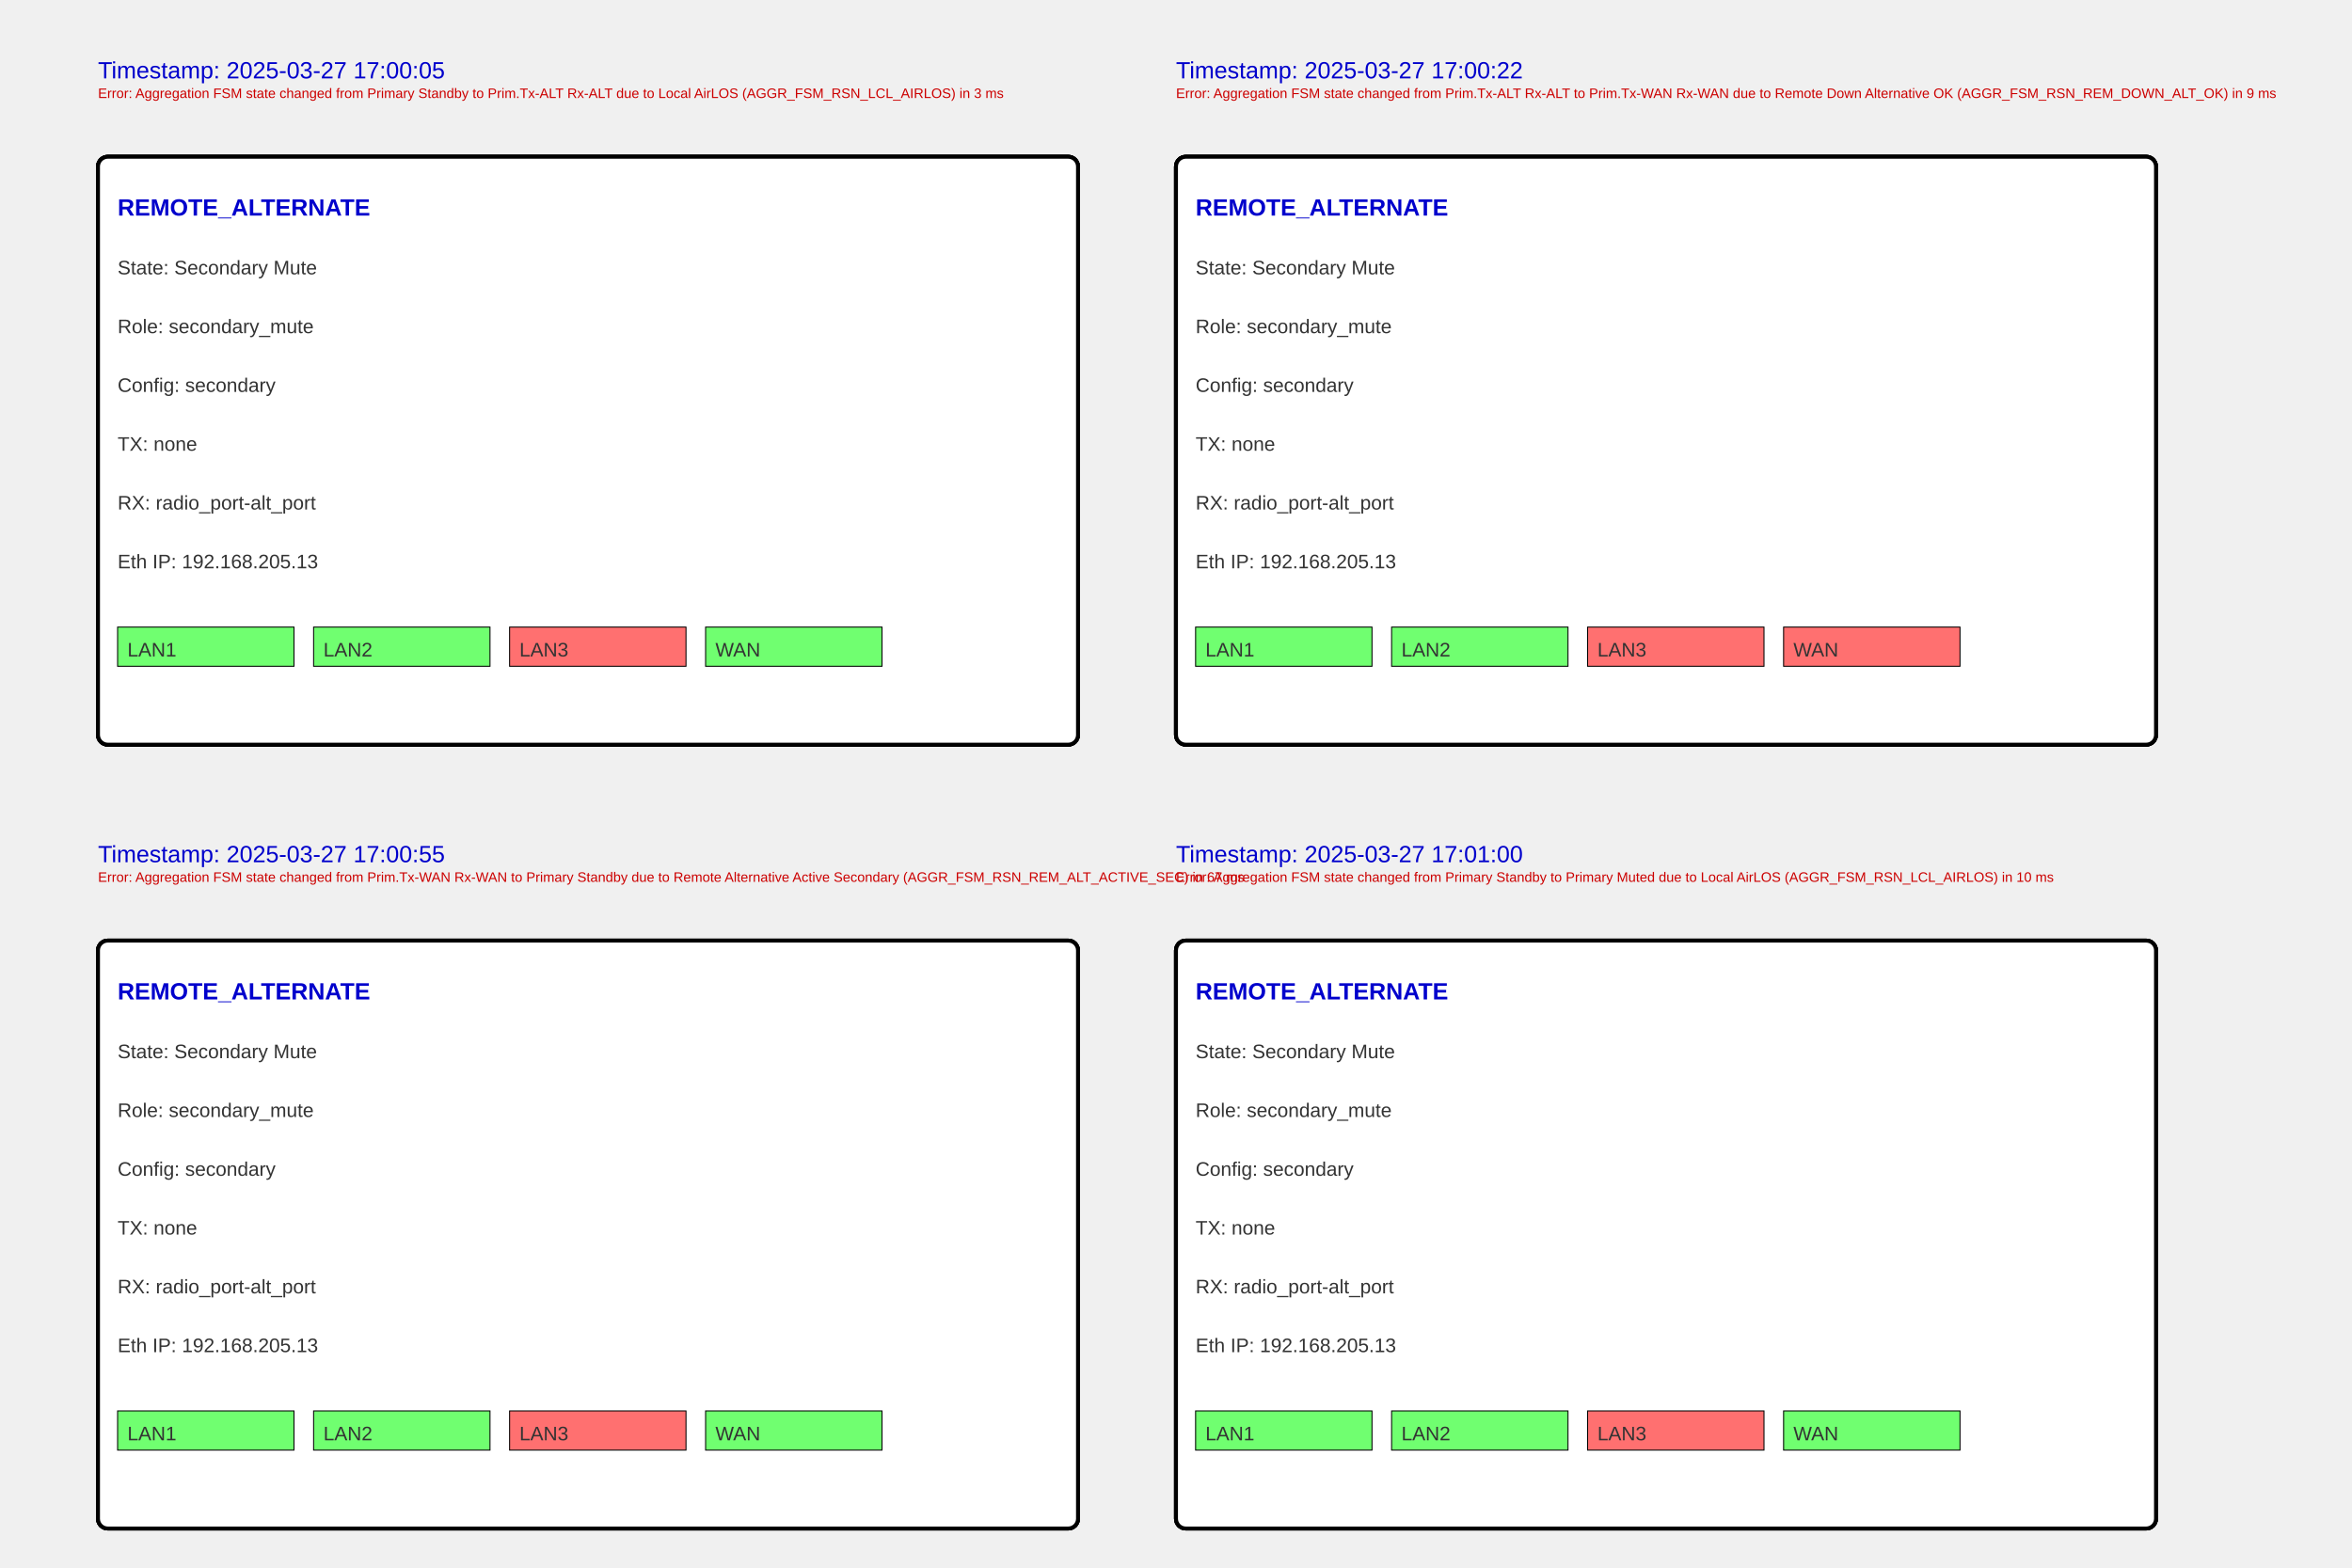
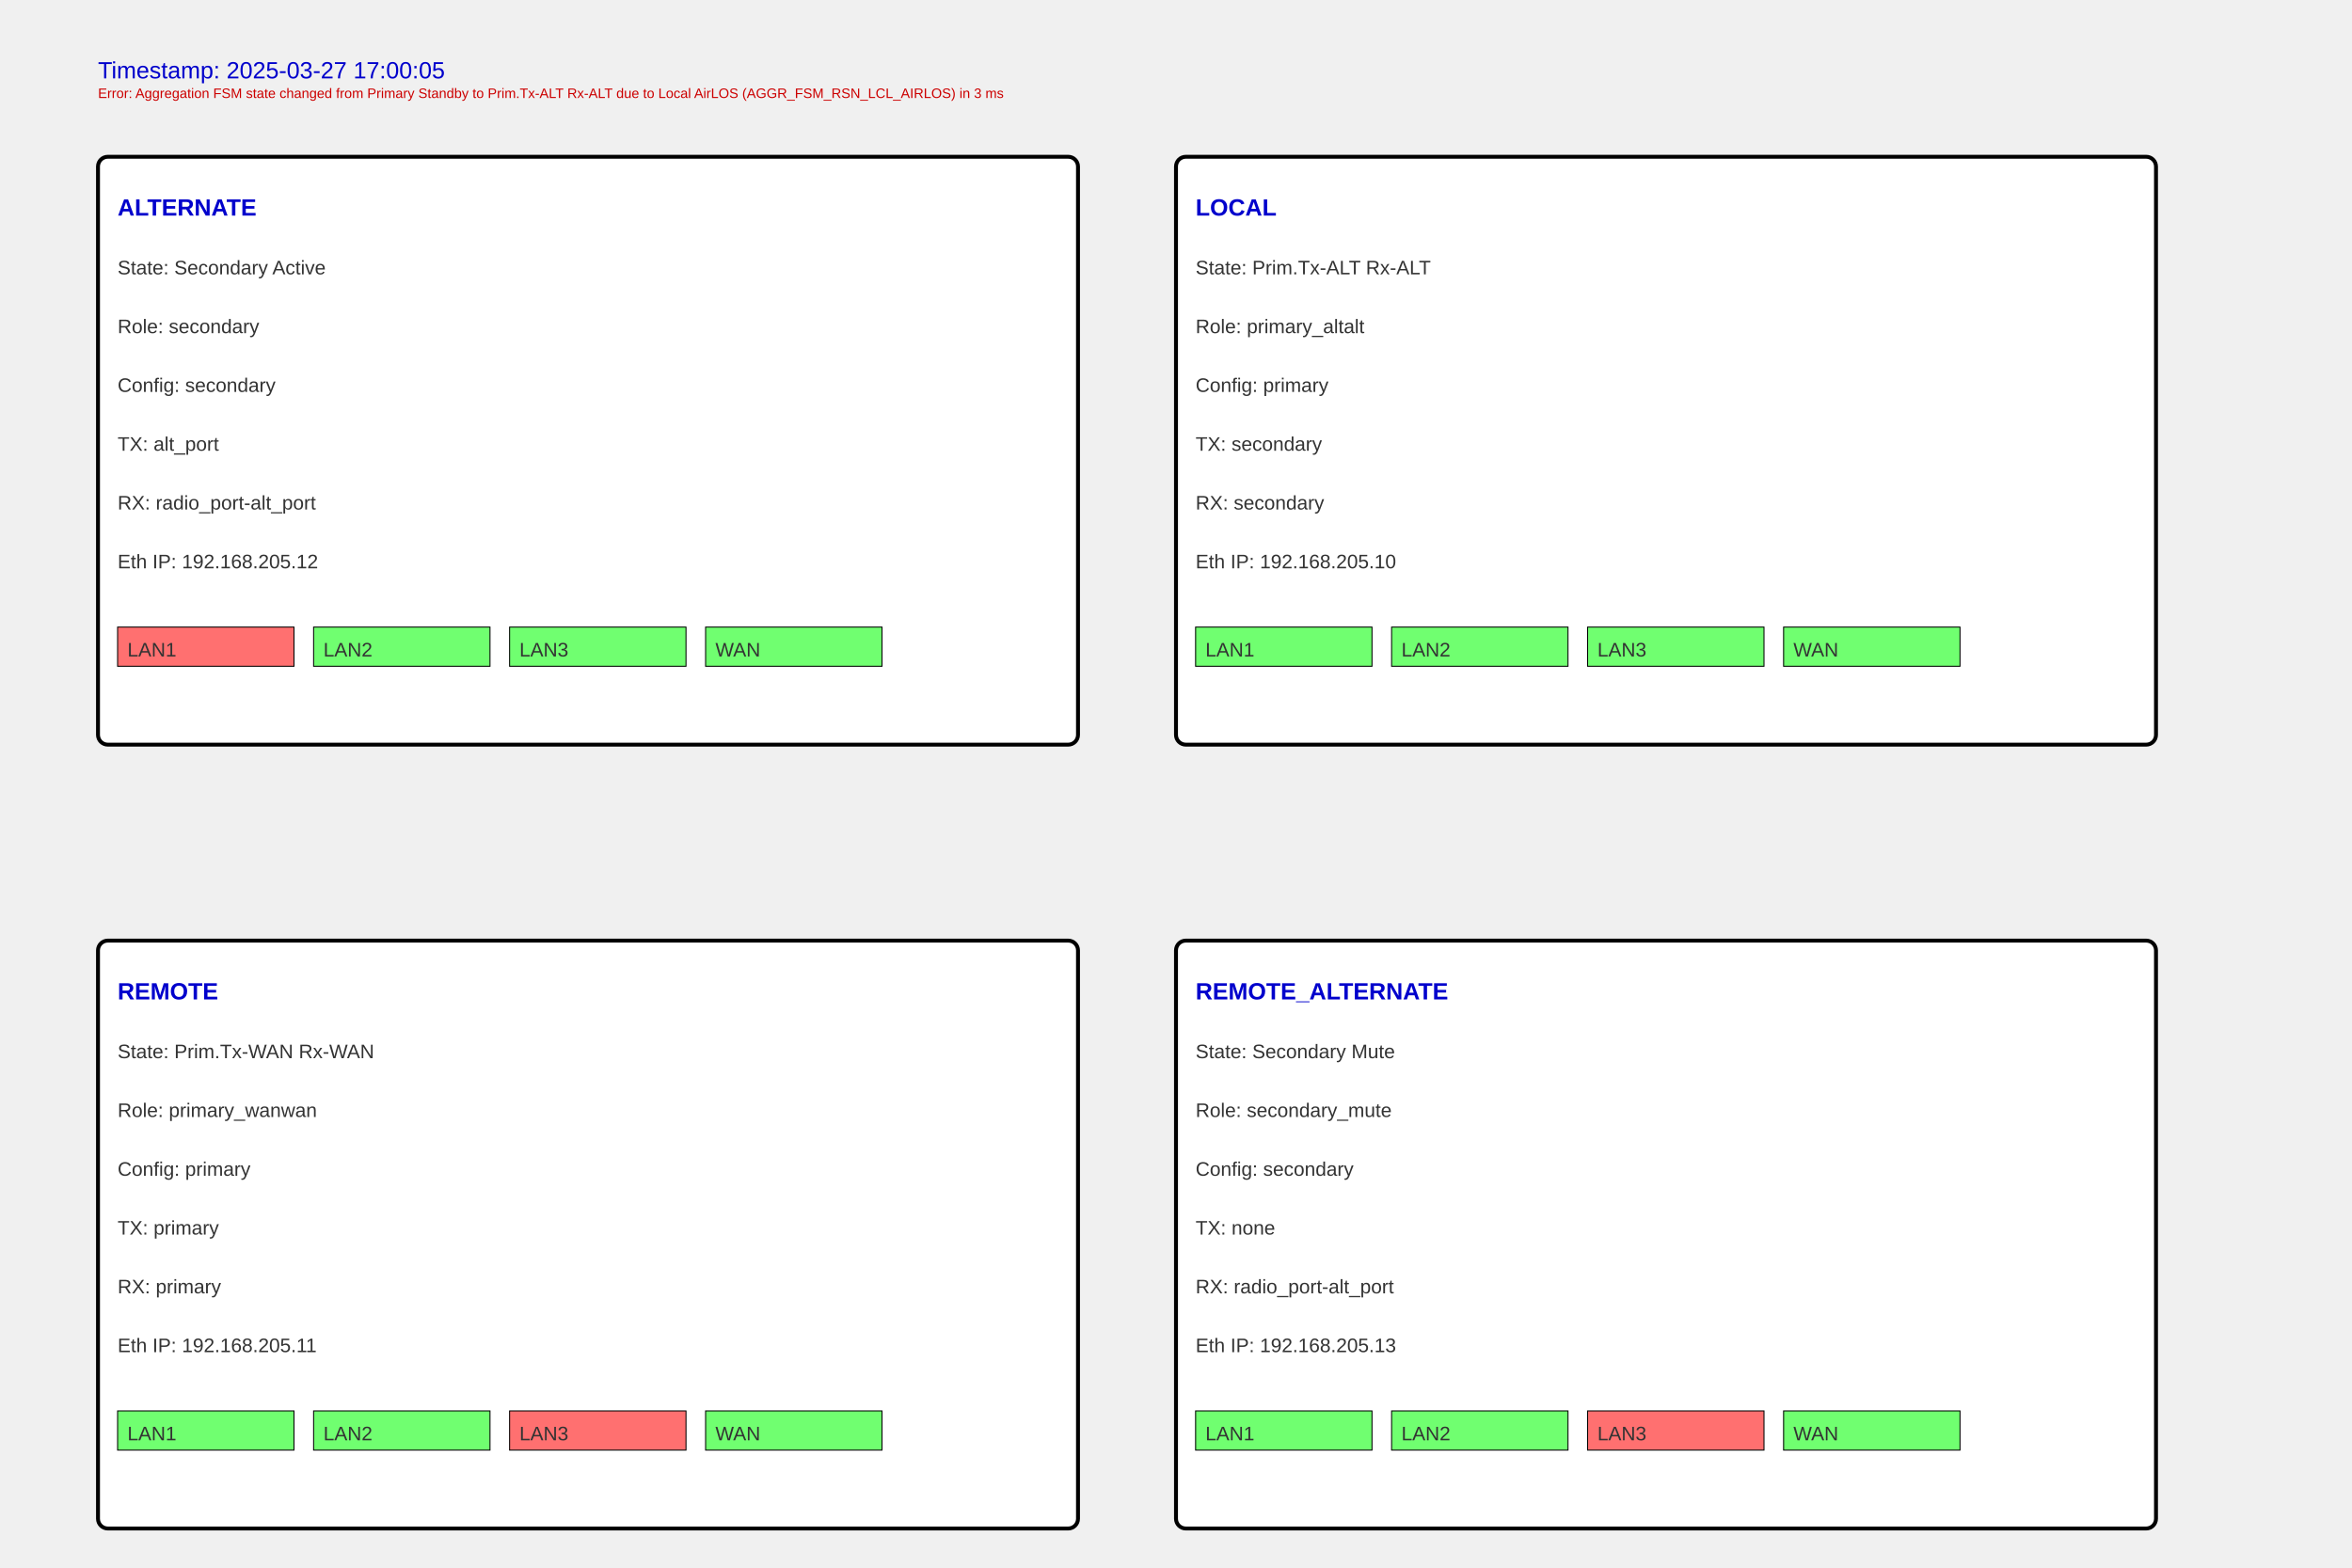
<svg xmlns="http://www.w3.org/2000/svg" width="1200" height="800">
  <style>
  .node { fill: #ffffff; stroke: #000000; stroke-width: 2; }
  .label { font: 10px Arial; fill: #333333; }
  .error { font: 7px Arial; fill: #cc0000; }
  .timestamp { font: 12px Arial; fill: #0000cc; }
  .section-label { font: 12px Arial; font-weight: bold; fill: #0000cc; }
</style>
  <text class="timestamp" x="50" y="40">Timestamp: 2025-03-27 17:00:05</text>
  <text class="error" x="50" y="50">Error: Aggregation FSM state changed from Primary Standby to Prim.Tx-ALT Rx-ALT due to Local AirLOS (AGGR_FSM_RSN_LCL_AIRLOS) in 3 ms</text>
-   <rect class="node" x="50" y="80" width="500" height="300" rx="5" ry="5" />
-   <text class="section-label" x="60" y="110">LOCAL</text>
-   <text class="label" x="60" y="140">State: Prim.Tx-ALT Rx-ALT</text>
-   <text class="label" x="60" y="170">Role: primary_altalt</text>
-   <text class="label" x="60" y="200">Config: primary</text>
-   <text class="label" x="60" y="230">TX: secondary</text>
-   <text class="label" x="60" y="260">RX: secondary</text>
-   <text class="label" x="60" y="290">Eth IP: 192.168.205.10</text>
-   <rect x="60" y="320" width="90" height="20" fill="#70ff70" stroke="black" stroke-width="0.5" />
-   <text class="label" x="65" y="335">LAN1</text>
-   <rect x="160" y="320" width="90" height="20" fill="#70ff70" stroke="black" stroke-width="0.5" />
-   <text class="label" x="165" y="335">LAN2</text>
-   <rect x="260" y="320" width="90" height="20" fill="#70ff70" stroke="black" stroke-width="0.5" />
-   <text class="label" x="265" y="335">LAN3</text>
-   <rect x="360" y="320" width="90" height="20" fill="#70ff70" stroke="black" stroke-width="0.5" />
-   <text class="label" x="365" y="335">WAN</text>
  <rect class="node" x="50" y="80" width="500" height="300" rx="5" ry="5" />
  <text class="section-label" x="60" y="110">ALTERNATE</text>
  <text class="label" x="60" y="140">State: Secondary Active</text>
  <text class="label" x="60" y="170">Role: secondary</text>
  <text class="label" x="60" y="200">Config: secondary</text>
  <text class="label" x="60" y="230">TX: alt_port</text>
  <text class="label" x="60" y="260">RX: radio_port-alt_port</text>
  <text class="label" x="60" y="290">Eth IP: 192.168.205.12</text>
  <rect x="60" y="320" width="90" height="20" fill="#ff7070" stroke="black" stroke-width="0.5" />
  <text class="label" x="65" y="335">LAN1</text>
  <rect x="160" y="320" width="90" height="20" fill="#70ff70" stroke="black" stroke-width="0.5" />
  <text class="label" x="165" y="335">LAN2</text>
  <rect x="260" y="320" width="90" height="20" fill="#70ff70" stroke="black" stroke-width="0.5" />
  <text class="label" x="265" y="335">LAN3</text>
  <rect x="360" y="320" width="90" height="20" fill="#70ff70" stroke="black" stroke-width="0.5" />
  <text class="label" x="365" y="335">WAN</text>
-   <rect class="node" x="50" y="80" width="500" height="300" rx="5" ry="5" />
-   <text class="section-label" x="60" y="110">REMOTE</text>
-   <text class="label" x="60" y="140">State: Prim.Tx-WAN Rx-WAN</text>
-   <text class="label" x="60" y="170">Role: primary_wanwan</text>
-   <text class="label" x="60" y="200">Config: primary</text>
-   <text class="label" x="60" y="230">TX: primary</text>
-   <text class="label" x="60" y="260">RX: primary</text>
-   <text class="label" x="60" y="290">Eth IP: 192.168.205.11</text>
-   <rect x="60" y="320" width="90" height="20" fill="#70ff70" stroke="black" stroke-width="0.5" />
-   <text class="label" x="65" y="335">LAN1</text>
-   <rect x="160" y="320" width="90" height="20" fill="#70ff70" stroke="black" stroke-width="0.5" />
-   <text class="label" x="165" y="335">LAN2</text>
-   <rect x="260" y="320" width="90" height="20" fill="#ff7070" stroke="black" stroke-width="0.5" />
-   <text class="label" x="265" y="335">LAN3</text>
-   <rect x="360" y="320" width="90" height="20" fill="#70ff70" stroke="black" stroke-width="0.5" />
-   <text class="label" x="365" y="335">WAN</text>
-   <rect class="node" x="50" y="80" width="500" height="300" rx="5" ry="5" />
-   <text class="section-label" x="60" y="110">REMOTE_ALTERNATE</text>
-   <text class="label" x="60" y="140">State: Secondary Mute</text>
-   <text class="label" x="60" y="170">Role: secondary_mute</text>
-   <text class="label" x="60" y="200">Config: secondary</text>
-   <text class="label" x="60" y="230">TX: none</text>
-   <text class="label" x="60" y="260">RX: radio_port-alt_port</text>
-   <text class="label" x="60" y="290">Eth IP: 192.168.205.13</text>
-   <rect x="60" y="320" width="90" height="20" fill="#70ff70" stroke="black" stroke-width="0.5" />
-   <text class="label" x="65" y="335">LAN1</text>
-   <rect x="160" y="320" width="90" height="20" fill="#70ff70" stroke="black" stroke-width="0.5" />
-   <text class="label" x="165" y="335">LAN2</text>
-   <rect x="260" y="320" width="90" height="20" fill="#ff7070" stroke="black" stroke-width="0.5" />
-   <text class="label" x="265" y="335">LAN3</text>
-   <rect x="360" y="320" width="90" height="20" fill="#70ff70" stroke="black" stroke-width="0.5" />
-   <text class="label" x="365" y="335">WAN</text>
-   <text class="timestamp" x="600" y="40">Timestamp: 2025-03-27 17:00:22</text>
-   <text class="error" x="600" y="50">Error: Aggregation FSM state changed from Prim.Tx-ALT Rx-ALT to Prim.Tx-WAN Rx-WAN due to Remote Down Alternative OK (AGGR_FSM_RSN_REM_DOWN_ALT_OK) in 9 ms</text>
  <rect class="node" x="600" y="80" width="500" height="300" rx="5" ry="5" />
  <text class="section-label" x="610" y="110">LOCAL</text>
-   <text class="label" x="610" y="140">State: Prim.Tx-WAN Rx-WAN</text>
-   <text class="label" x="610" y="170">Role: primary_wanwan</text>
+   <text class="label" x="610" y="140">State: Prim.Tx-ALT Rx-ALT</text>
+   <text class="label" x="610" y="170">Role: primary_altalt</text>
  <text class="label" x="610" y="200">Config: primary</text>
-   <text class="label" x="610" y="230">TX: primary</text>
-   <text class="label" x="610" y="260">RX: primary</text>
+   <text class="label" x="610" y="230">TX: secondary</text>
+   <text class="label" x="610" y="260">RX: secondary</text>
  <text class="label" x="610" y="290">Eth IP: 192.168.205.10</text>
  <rect x="610" y="320" width="90" height="20" fill="#70ff70" stroke="black" stroke-width="0.5" />
  <text class="label" x="615" y="335">LAN1</text>
  <rect x="710" y="320" width="90" height="20" fill="#70ff70" stroke="black" stroke-width="0.5" />
  <text class="label" x="715" y="335">LAN2</text>
  <rect x="810" y="320" width="90" height="20" fill="#70ff70" stroke="black" stroke-width="0.5" />
  <text class="label" x="815" y="335">LAN3</text>
  <rect x="910" y="320" width="90" height="20" fill="#70ff70" stroke="black" stroke-width="0.5" />
  <text class="label" x="915" y="335">WAN</text>
-   <rect class="node" x="600" y="80" width="500" height="300" rx="5" ry="5" />
-   <text class="section-label" x="610" y="110">ALTERNATE</text>
-   <text class="label" x="610" y="140">State: Secondary Standby</text>
-   <text class="label" x="610" y="170">Role: secondary_mute</text>
-   <text class="label" x="610" y="200">Config: secondary</text>
-   <text class="label" x="610" y="230">TX: none</text>
-   <text class="label" x="610" y="260">RX: radio_port-alt_port</text>
-   <text class="label" x="610" y="290">Eth IP: 192.168.205.12</text>
-   <rect x="610" y="320" width="90" height="20" fill="#ff7070" stroke="black" stroke-width="0.5" />
-   <text class="label" x="615" y="335">LAN1</text>
-   <rect x="710" y="320" width="90" height="20" fill="#70ff70" stroke="black" stroke-width="0.5" />
-   <text class="label" x="715" y="335">LAN2</text>
-   <rect x="810" y="320" width="90" height="20" fill="#70ff70" stroke="black" stroke-width="0.5" />
-   <text class="label" x="815" y="335">LAN3</text>
-   <rect x="910" y="320" width="90" height="20" fill="#70ff70" stroke="black" stroke-width="0.5" />
-   <text class="label" x="915" y="335">WAN</text>
-   <rect class="node" x="600" y="80" width="500" height="300" rx="5" ry="5" />
-   <text class="section-label" x="610" y="110">REMOTE</text>
-   <text class="label" x="610" y="140">State: Prim.Tx-WAN Rx-ALT</text>
-   <text class="label" x="610" y="170">Role: primary_wanalt</text>
-   <text class="label" x="610" y="200">Config: primary</text>
-   <text class="label" x="610" y="230">TX: primary</text>
-   <text class="label" x="610" y="260">RX: secondary</text>
-   <text class="label" x="610" y="290">Eth IP: 192.168.205.11</text>
-   <rect x="610" y="320" width="90" height="20" fill="#70ff70" stroke="black" stroke-width="0.5" />
-   <text class="label" x="615" y="335">LAN1</text>
-   <rect x="710" y="320" width="90" height="20" fill="#70ff70" stroke="black" stroke-width="0.5" />
-   <text class="label" x="715" y="335">LAN2</text>
-   <rect x="810" y="320" width="90" height="20" fill="#ff7070" stroke="black" stroke-width="0.5" />
-   <text class="label" x="815" y="335">LAN3</text>
-   <rect x="910" y="320" width="90" height="20" fill="#ff7070" stroke="black" stroke-width="0.5" />
-   <text class="label" x="915" y="335">WAN</text>
-   <rect class="node" x="600" y="80" width="500" height="300" rx="5" ry="5" />
-   <text class="section-label" x="610" y="110">REMOTE_ALTERNATE</text>
-   <text class="label" x="610" y="140">State: Secondary Mute</text>
-   <text class="label" x="610" y="170">Role: secondary_mute</text>
-   <text class="label" x="610" y="200">Config: secondary</text>
-   <text class="label" x="610" y="230">TX: none</text>
-   <text class="label" x="610" y="260">RX: radio_port-alt_port</text>
-   <text class="label" x="610" y="290">Eth IP: 192.168.205.13</text>
-   <rect x="610" y="320" width="90" height="20" fill="#70ff70" stroke="black" stroke-width="0.5" />
-   <text class="label" x="615" y="335">LAN1</text>
-   <rect x="710" y="320" width="90" height="20" fill="#70ff70" stroke="black" stroke-width="0.5" />
-   <text class="label" x="715" y="335">LAN2</text>
-   <rect x="810" y="320" width="90" height="20" fill="#ff7070" stroke="black" stroke-width="0.5" />
-   <text class="label" x="815" y="335">LAN3</text>
-   <rect x="910" y="320" width="90" height="20" fill="#ff7070" stroke="black" stroke-width="0.5" />
-   <text class="label" x="915" y="335">WAN</text>
-   <text class="timestamp" x="50" y="440">Timestamp: 2025-03-27 17:00:55</text>
-   <text class="error" x="50" y="450">Error: Aggregation FSM state changed from Prim.Tx-WAN Rx-WAN to Primary Standby due to Remote Alternative Active Secondary (AGGR_FSM_RSN_REM_ALT_ACTIVE_SEC) in 67 ms</text>
-   <rect class="node" x="50" y="480" width="500" height="300" rx="5" ry="5" />
-   <text class="section-label" x="60" y="510">LOCAL</text>
-   <text class="label" x="60" y="540">State: Primary Standby</text>
-   <text class="label" x="60" y="570">Role: primary_altalt</text>
-   <text class="label" x="60" y="600">Config: primary</text>
-   <text class="label" x="60" y="630">TX: secondary</text>
-   <text class="label" x="60" y="660">RX: secondary</text>
-   <text class="label" x="60" y="690">Eth IP: 192.168.205.10</text>
-   <rect x="60" y="720" width="90" height="20" fill="#70ff70" stroke="black" stroke-width="0.5" />
-   <text class="label" x="65" y="735">LAN1</text>
-   <rect x="160" y="720" width="90" height="20" fill="#70ff70" stroke="black" stroke-width="0.5" />
-   <text class="label" x="165" y="735">LAN2</text>
-   <rect x="260" y="720" width="90" height="20" fill="#ff7070" stroke="black" stroke-width="0.5" />
-   <text class="label" x="265" y="735">LAN3</text>
-   <rect x="360" y="720" width="90" height="20" fill="#70ff70" stroke="black" stroke-width="0.5" />
-   <text class="label" x="365" y="735">WAN</text>
-   <rect class="node" x="50" y="480" width="500" height="300" rx="5" ry="5" />
-   <text class="section-label" x="60" y="510">ALTERNATE</text>
-   <text class="label" x="60" y="540">State: Secondary Mute</text>
-   <text class="label" x="60" y="570">Role: secondary_mute</text>
-   <text class="label" x="60" y="600">Config: secondary</text>
-   <text class="label" x="60" y="630">TX: none</text>
-   <text class="label" x="60" y="660">RX: radio_port-alt_port</text>
-   <text class="label" x="60" y="690">Eth IP: 192.168.205.12</text>
-   <rect x="60" y="720" width="90" height="20" fill="#ff7070" stroke="black" stroke-width="0.5" />
-   <text class="label" x="65" y="735">LAN1</text>
-   <rect x="160" y="720" width="90" height="20" fill="#70ff70" stroke="black" stroke-width="0.5" />
-   <text class="label" x="165" y="735">LAN2</text>
-   <rect x="260" y="720" width="90" height="20" fill="#70ff70" stroke="black" stroke-width="0.5" />
-   <text class="label" x="265" y="735">LAN3</text>
-   <rect x="360" y="720" width="90" height="20" fill="#70ff70" stroke="black" stroke-width="0.5" />
-   <text class="label" x="365" y="735">WAN</text>
  <rect class="node" x="50" y="480" width="500" height="300" rx="5" ry="5" />
  <text class="section-label" x="60" y="510">REMOTE</text>
-   <text class="label" x="60" y="540">State: Prim.Tx-WAN Rx-ALT</text>
-   <text class="label" x="60" y="570">Role: primary_wanalt</text>
+   <text class="label" x="60" y="540">State: Prim.Tx-WAN Rx-WAN</text>
+   <text class="label" x="60" y="570">Role: primary_wanwan</text>
  <text class="label" x="60" y="600">Config: primary</text>
  <text class="label" x="60" y="630">TX: primary</text>
-   <text class="label" x="60" y="660">RX: secondary</text>
+   <text class="label" x="60" y="660">RX: primary</text>
  <text class="label" x="60" y="690">Eth IP: 192.168.205.11</text>
  <rect x="60" y="720" width="90" height="20" fill="#70ff70" stroke="black" stroke-width="0.5" />
  <text class="label" x="65" y="735">LAN1</text>
  <rect x="160" y="720" width="90" height="20" fill="#70ff70" stroke="black" stroke-width="0.5" />
  <text class="label" x="165" y="735">LAN2</text>
  <rect x="260" y="720" width="90" height="20" fill="#ff7070" stroke="black" stroke-width="0.5" />
  <text class="label" x="265" y="735">LAN3</text>
  <rect x="360" y="720" width="90" height="20" fill="#70ff70" stroke="black" stroke-width="0.5" />
  <text class="label" x="365" y="735">WAN</text>
-   <rect class="node" x="50" y="480" width="500" height="300" rx="5" ry="5" />
-   <text class="section-label" x="60" y="510">REMOTE_ALTERNATE</text>
-   <text class="label" x="60" y="540">State: Secondary Mute</text>
-   <text class="label" x="60" y="570">Role: secondary_mute</text>
-   <text class="label" x="60" y="600">Config: secondary</text>
-   <text class="label" x="60" y="630">TX: none</text>
-   <text class="label" x="60" y="660">RX: radio_port-alt_port</text>
-   <text class="label" x="60" y="690">Eth IP: 192.168.205.13</text>
-   <rect x="60" y="720" width="90" height="20" fill="#70ff70" stroke="black" stroke-width="0.5" />
-   <text class="label" x="65" y="735">LAN1</text>
-   <rect x="160" y="720" width="90" height="20" fill="#70ff70" stroke="black" stroke-width="0.5" />
-   <text class="label" x="165" y="735">LAN2</text>
-   <rect x="260" y="720" width="90" height="20" fill="#ff7070" stroke="black" stroke-width="0.5" />
-   <text class="label" x="265" y="735">LAN3</text>
-   <rect x="360" y="720" width="90" height="20" fill="#70ff70" stroke="black" stroke-width="0.5" />
-   <text class="label" x="365" y="735">WAN</text>
-   <text class="timestamp" x="600" y="440">Timestamp: 2025-03-27 17:01:00</text>
-   <text class="error" x="600" y="450">Error: Aggregation FSM state changed from Primary Standby to Primary Muted due to Local AirLOS (AGGR_FSM_RSN_LCL_AIRLOS) in 10 ms</text>
-   <rect class="node" x="600" y="480" width="500" height="300" rx="5" ry="5" />
-   <text class="section-label" x="610" y="510">LOCAL</text>
-   <text class="label" x="610" y="540">State: Primary Muted</text>
-   <text class="label" x="610" y="570">Role: primary_mute</text>
-   <text class="label" x="610" y="600">Config: primary</text>
-   <text class="label" x="610" y="630">TX: none</text>
-   <text class="label" x="610" y="660">RX: disable</text>
-   <text class="label" x="610" y="690">Eth IP: 192.168.205.10</text>
-   <rect x="610" y="720" width="90" height="20" fill="#70ff70" stroke="black" stroke-width="0.5" />
-   <text class="label" x="615" y="735">LAN1</text>
-   <rect x="710" y="720" width="90" height="20" fill="#70ff70" stroke="black" stroke-width="0.5" />
-   <text class="label" x="715" y="735">LAN2</text>
-   <rect x="810" y="720" width="90" height="20" fill="#ff7070" stroke="black" stroke-width="0.5" />
-   <text class="label" x="815" y="735">LAN3</text>
-   <rect x="910" y="720" width="90" height="20" fill="#70ff70" stroke="black" stroke-width="0.5" />
-   <text class="label" x="915" y="735">WAN</text>
-   <rect class="node" x="600" y="480" width="500" height="300" rx="5" ry="5" />
-   <text class="section-label" x="610" y="510">ALTERNATE</text>
-   <text class="label" x="610" y="540">State: Secondary Protect</text>
-   <text class="label" x="610" y="570">Role: secondary_protect</text>
-   <text class="label" x="610" y="600">Config: secondary</text>
-   <text class="label" x="610" y="630">TX: traffic_port</text>
-   <text class="label" x="610" y="660">RX: radio_port-traffic_port</text>
-   <text class="label" x="610" y="690">Eth IP: 192.168.205.12</text>
-   <rect x="610" y="720" width="90" height="20" fill="#ff7070" stroke="black" stroke-width="0.5" />
-   <text class="label" x="615" y="735">LAN1</text>
-   <rect x="710" y="720" width="90" height="20" fill="#70ff70" stroke="black" stroke-width="0.5" />
-   <text class="label" x="715" y="735">LAN2</text>
-   <rect x="810" y="720" width="90" height="20" fill="#70ff70" stroke="black" stroke-width="0.5" />
-   <text class="label" x="815" y="735">LAN3</text>
-   <rect x="910" y="720" width="90" height="20" fill="#70ff70" stroke="black" stroke-width="0.5" />
-   <text class="label" x="915" y="735">WAN</text>
-   <rect class="node" x="600" y="480" width="500" height="300" rx="5" ry="5" />
-   <text class="section-label" x="610" y="510">REMOTE</text>
-   <text class="label" x="610" y="540">State: Prim.Tx-WAN Rx-WAN</text>
-   <text class="label" x="610" y="570">Role: primary_wanwan</text>
-   <text class="label" x="610" y="600">Config: primary</text>
-   <text class="label" x="610" y="630">TX: primary</text>
-   <text class="label" x="610" y="660">RX: primary</text>
-   <text class="label" x="610" y="690">Eth IP: 192.168.205.11</text>
-   <rect x="610" y="720" width="90" height="20" fill="#70ff70" stroke="black" stroke-width="0.5" />
-   <text class="label" x="615" y="735">LAN1</text>
-   <rect x="710" y="720" width="90" height="20" fill="#70ff70" stroke="black" stroke-width="0.5" />
-   <text class="label" x="715" y="735">LAN2</text>
-   <rect x="810" y="720" width="90" height="20" fill="#ff7070" stroke="black" stroke-width="0.5" />
-   <text class="label" x="815" y="735">LAN3</text>
-   <rect x="910" y="720" width="90" height="20" fill="#70ff70" stroke="black" stroke-width="0.5" />
-   <text class="label" x="915" y="735">WAN</text>
  <rect class="node" x="600" y="480" width="500" height="300" rx="5" ry="5" />
  <text class="section-label" x="610" y="510">REMOTE_ALTERNATE</text>
  <text class="label" x="610" y="540">State: Secondary Mute</text>
  <text class="label" x="610" y="570">Role: secondary_mute</text>
  <text class="label" x="610" y="600">Config: secondary</text>
  <text class="label" x="610" y="630">TX: none</text>
  <text class="label" x="610" y="660">RX: radio_port-alt_port</text>
  <text class="label" x="610" y="690">Eth IP: 192.168.205.13</text>
  <rect x="610" y="720" width="90" height="20" fill="#70ff70" stroke="black" stroke-width="0.5" />
  <text class="label" x="615" y="735">LAN1</text>
  <rect x="710" y="720" width="90" height="20" fill="#70ff70" stroke="black" stroke-width="0.5" />
  <text class="label" x="715" y="735">LAN2</text>
  <rect x="810" y="720" width="90" height="20" fill="#ff7070" stroke="black" stroke-width="0.5" />
  <text class="label" x="815" y="735">LAN3</text>
  <rect x="910" y="720" width="90" height="20" fill="#70ff70" stroke="black" stroke-width="0.5" />
  <text class="label" x="915" y="735">WAN</text>
+   <text class="timestamp" x="50" y="840">Timestamp: 2025-03-27 17:00:22</text>
+   <text class="error" x="50" y="850">Error: Aggregation FSM state changed from Prim.Tx-ALT Rx-ALT to Prim.Tx-WAN Rx-WAN due to Remote Down Alternative OK (AGGR_FSM_RSN_REM_DOWN_ALT_OK) in 9 ms</text>
+   <rect class="node" x="50" y="880" width="500" height="300" rx="5" ry="5" />
+   <text class="section-label" x="60" y="910">ALTERNATE</text>
+   <text class="label" x="60" y="940">State: Secondary Standby</text>
+   <text class="label" x="60" y="970">Role: secondary_mute</text>
+   <text class="label" x="60" y="1000">Config: secondary</text>
+   <text class="label" x="60" y="1030">TX: none</text>
+   <text class="label" x="60" y="1060">RX: radio_port-alt_port</text>
+   <text class="label" x="60" y="1090">Eth IP: 192.168.205.12</text>
+   <rect x="60" y="1120" width="90" height="20" fill="#ff7070" stroke="black" stroke-width="0.5" />
+   <text class="label" x="65" y="1135">LAN1</text>
+   <rect x="160" y="1120" width="90" height="20" fill="#70ff70" stroke="black" stroke-width="0.5" />
+   <text class="label" x="165" y="1135">LAN2</text>
+   <rect x="260" y="1120" width="90" height="20" fill="#70ff70" stroke="black" stroke-width="0.5" />
+   <text class="label" x="265" y="1135">LAN3</text>
+   <rect x="360" y="1120" width="90" height="20" fill="#70ff70" stroke="black" stroke-width="0.5" />
+   <text class="label" x="365" y="1135">WAN</text>
+   <rect class="node" x="600" y="880" width="500" height="300" rx="5" ry="5" />
+   <text class="section-label" x="610" y="910">LOCAL</text>
+   <text class="label" x="610" y="940">State: Prim.Tx-WAN Rx-WAN</text>
+   <text class="label" x="610" y="970">Role: primary_wanwan</text>
+   <text class="label" x="610" y="1000">Config: primary</text>
+   <text class="label" x="610" y="1030">TX: primary</text>
+   <text class="label" x="610" y="1060">RX: primary</text>
+   <text class="label" x="610" y="1090">Eth IP: 192.168.205.10</text>
+   <rect x="610" y="1120" width="90" height="20" fill="#70ff70" stroke="black" stroke-width="0.5" />
+   <text class="label" x="615" y="1135">LAN1</text>
+   <rect x="710" y="1120" width="90" height="20" fill="#70ff70" stroke="black" stroke-width="0.5" />
+   <text class="label" x="715" y="1135">LAN2</text>
+   <rect x="810" y="1120" width="90" height="20" fill="#70ff70" stroke="black" stroke-width="0.5" />
+   <text class="label" x="815" y="1135">LAN3</text>
+   <rect x="910" y="1120" width="90" height="20" fill="#70ff70" stroke="black" stroke-width="0.5" />
+   <text class="label" x="915" y="1135">WAN</text>
+   <rect class="node" x="50" y="1280" width="500" height="300" rx="5" ry="5" />
+   <text class="section-label" x="60" y="1310">REMOTE</text>
+   <text class="label" x="60" y="1340">State: Prim.Tx-WAN Rx-ALT</text>
+   <text class="label" x="60" y="1370">Role: primary_wanalt</text>
+   <text class="label" x="60" y="1400">Config: primary</text>
+   <text class="label" x="60" y="1430">TX: primary</text>
+   <text class="label" x="60" y="1460">RX: secondary</text>
+   <text class="label" x="60" y="1490">Eth IP: 192.168.205.11</text>
+   <rect x="60" y="1520" width="90" height="20" fill="#70ff70" stroke="black" stroke-width="0.5" />
+   <text class="label" x="65" y="1535">LAN1</text>
+   <rect x="160" y="1520" width="90" height="20" fill="#70ff70" stroke="black" stroke-width="0.5" />
+   <text class="label" x="165" y="1535">LAN2</text>
+   <rect x="260" y="1520" width="90" height="20" fill="#ff7070" stroke="black" stroke-width="0.5" />
+   <text class="label" x="265" y="1535">LAN3</text>
+   <rect x="360" y="1520" width="90" height="20" fill="#ff7070" stroke="black" stroke-width="0.5" />
+   <text class="label" x="365" y="1535">WAN</text>
+   <rect class="node" x="600" y="1280" width="500" height="300" rx="5" ry="5" />
+   <text class="section-label" x="610" y="1310">REMOTE_ALTERNATE</text>
+   <text class="label" x="610" y="1340">State: Secondary Mute</text>
+   <text class="label" x="610" y="1370">Role: secondary_mute</text>
+   <text class="label" x="610" y="1400">Config: secondary</text>
+   <text class="label" x="610" y="1430">TX: none</text>
+   <text class="label" x="610" y="1460">RX: radio_port-alt_port</text>
+   <text class="label" x="610" y="1490">Eth IP: 192.168.205.13</text>
+   <rect x="610" y="1520" width="90" height="20" fill="#70ff70" stroke="black" stroke-width="0.5" />
+   <text class="label" x="615" y="1535">LAN1</text>
+   <rect x="710" y="1520" width="90" height="20" fill="#70ff70" stroke="black" stroke-width="0.5" />
+   <text class="label" x="715" y="1535">LAN2</text>
+   <rect x="810" y="1520" width="90" height="20" fill="#ff7070" stroke="black" stroke-width="0.5" />
+   <text class="label" x="815" y="1535">LAN3</text>
+   <rect x="910" y="1520" width="90" height="20" fill="#ff7070" stroke="black" stroke-width="0.5" />
+   <text class="label" x="915" y="1535">WAN</text>
+   <text class="timestamp" x="50" y="1640">Timestamp: 2025-03-27 17:00:55</text>
+   <text class="error" x="50" y="1650">Error: Aggregation FSM state changed from Prim.Tx-WAN Rx-WAN to Primary Standby due to Remote Alternative Active Secondary (AGGR_FSM_RSN_REM_ALT_ACTIVE_SEC) in 67 ms</text>
+   <rect class="node" x="50" y="1680" width="500" height="300" rx="5" ry="5" />
+   <text class="section-label" x="60" y="1710">ALTERNATE</text>
+   <text class="label" x="60" y="1740">State: Secondary Mute</text>
+   <text class="label" x="60" y="1770">Role: secondary_mute</text>
+   <text class="label" x="60" y="1800">Config: secondary</text>
+   <text class="label" x="60" y="1830">TX: none</text>
+   <text class="label" x="60" y="1860">RX: radio_port-alt_port</text>
+   <text class="label" x="60" y="1890">Eth IP: 192.168.205.12</text>
+   <rect x="60" y="1920" width="90" height="20" fill="#ff7070" stroke="black" stroke-width="0.5" />
+   <text class="label" x="65" y="1935">LAN1</text>
+   <rect x="160" y="1920" width="90" height="20" fill="#70ff70" stroke="black" stroke-width="0.5" />
+   <text class="label" x="165" y="1935">LAN2</text>
+   <rect x="260" y="1920" width="90" height="20" fill="#70ff70" stroke="black" stroke-width="0.5" />
+   <text class="label" x="265" y="1935">LAN3</text>
+   <rect x="360" y="1920" width="90" height="20" fill="#70ff70" stroke="black" stroke-width="0.5" />
+   <text class="label" x="365" y="1935">WAN</text>
+   <rect class="node" x="600" y="1680" width="500" height="300" rx="5" ry="5" />
+   <text class="section-label" x="610" y="1710">LOCAL</text>
+   <text class="label" x="610" y="1740">State: Primary Standby</text>
+   <text class="label" x="610" y="1770">Role: primary_altalt</text>
+   <text class="label" x="610" y="1800">Config: primary</text>
+   <text class="label" x="610" y="1830">TX: secondary</text>
+   <text class="label" x="610" y="1860">RX: secondary</text>
+   <text class="label" x="610" y="1890">Eth IP: 192.168.205.10</text>
+   <rect x="610" y="1920" width="90" height="20" fill="#70ff70" stroke="black" stroke-width="0.5" />
+   <text class="label" x="615" y="1935">LAN1</text>
+   <rect x="710" y="1920" width="90" height="20" fill="#70ff70" stroke="black" stroke-width="0.5" />
+   <text class="label" x="715" y="1935">LAN2</text>
+   <rect x="810" y="1920" width="90" height="20" fill="#ff7070" stroke="black" stroke-width="0.5" />
+   <text class="label" x="815" y="1935">LAN3</text>
+   <rect x="910" y="1920" width="90" height="20" fill="#70ff70" stroke="black" stroke-width="0.5" />
+   <text class="label" x="915" y="1935">WAN</text>
+   <rect class="node" x="50" y="2080" width="500" height="300" rx="5" ry="5" />
+   <text class="section-label" x="60" y="2110">REMOTE</text>
+   <text class="label" x="60" y="2140">State: Prim.Tx-WAN Rx-ALT</text>
+   <text class="label" x="60" y="2170">Role: primary_wanalt</text>
+   <text class="label" x="60" y="2200">Config: primary</text>
+   <text class="label" x="60" y="2230">TX: primary</text>
+   <text class="label" x="60" y="2260">RX: secondary</text>
+   <text class="label" x="60" y="2290">Eth IP: 192.168.205.11</text>
+   <rect x="60" y="2320" width="90" height="20" fill="#70ff70" stroke="black" stroke-width="0.5" />
+   <text class="label" x="65" y="2335">LAN1</text>
+   <rect x="160" y="2320" width="90" height="20" fill="#70ff70" stroke="black" stroke-width="0.5" />
+   <text class="label" x="165" y="2335">LAN2</text>
+   <rect x="260" y="2320" width="90" height="20" fill="#ff7070" stroke="black" stroke-width="0.5" />
+   <text class="label" x="265" y="2335">LAN3</text>
+   <rect x="360" y="2320" width="90" height="20" fill="#70ff70" stroke="black" stroke-width="0.5" />
+   <text class="label" x="365" y="2335">WAN</text>
+   <rect class="node" x="600" y="2080" width="500" height="300" rx="5" ry="5" />
+   <text class="section-label" x="610" y="2110">REMOTE_ALTERNATE</text>
+   <text class="label" x="610" y="2140">State: Secondary Mute</text>
+   <text class="label" x="610" y="2170">Role: secondary_mute</text>
+   <text class="label" x="610" y="2200">Config: secondary</text>
+   <text class="label" x="610" y="2230">TX: none</text>
+   <text class="label" x="610" y="2260">RX: radio_port-alt_port</text>
+   <text class="label" x="610" y="2290">Eth IP: 192.168.205.13</text>
+   <rect x="610" y="2320" width="90" height="20" fill="#70ff70" stroke="black" stroke-width="0.5" />
+   <text class="label" x="615" y="2335">LAN1</text>
+   <rect x="710" y="2320" width="90" height="20" fill="#70ff70" stroke="black" stroke-width="0.5" />
+   <text class="label" x="715" y="2335">LAN2</text>
+   <rect x="810" y="2320" width="90" height="20" fill="#ff7070" stroke="black" stroke-width="0.5" />
+   <text class="label" x="815" y="2335">LAN3</text>
+   <rect x="910" y="2320" width="90" height="20" fill="#70ff70" stroke="black" stroke-width="0.5" />
+   <text class="label" x="915" y="2335">WAN</text>
+   <text class="timestamp" x="50" y="2440">Timestamp: 2025-03-27 17:01:00</text>
+   <text class="error" x="50" y="2450">Error: Aggregation FSM state changed from Primary Standby to Primary Muted due to Local AirLOS (AGGR_FSM_RSN_LCL_AIRLOS) in 10 ms</text>
+   <rect class="node" x="50" y="2480" width="500" height="300" rx="5" ry="5" />
+   <text class="section-label" x="60" y="2510">ALTERNATE</text>
+   <text class="label" x="60" y="2540">State: Secondary Protect</text>
+   <text class="label" x="60" y="2570">Role: secondary_protect</text>
+   <text class="label" x="60" y="2600">Config: secondary</text>
+   <text class="label" x="60" y="2630">TX: traffic_port</text>
+   <text class="label" x="60" y="2660">RX: radio_port-traffic_port</text>
+   <text class="label" x="60" y="2690">Eth IP: 192.168.205.12</text>
+   <rect x="60" y="2720" width="90" height="20" fill="#ff7070" stroke="black" stroke-width="0.5" />
+   <text class="label" x="65" y="2735">LAN1</text>
+   <rect x="160" y="2720" width="90" height="20" fill="#70ff70" stroke="black" stroke-width="0.5" />
+   <text class="label" x="165" y="2735">LAN2</text>
+   <rect x="260" y="2720" width="90" height="20" fill="#70ff70" stroke="black" stroke-width="0.5" />
+   <text class="label" x="265" y="2735">LAN3</text>
+   <rect x="360" y="2720" width="90" height="20" fill="#70ff70" stroke="black" stroke-width="0.5" />
+   <text class="label" x="365" y="2735">WAN</text>
+   <rect class="node" x="600" y="2480" width="500" height="300" rx="5" ry="5" />
+   <text class="section-label" x="610" y="2510">LOCAL</text>
+   <text class="label" x="610" y="2540">State: Primary Muted</text>
+   <text class="label" x="610" y="2570">Role: primary_mute</text>
+   <text class="label" x="610" y="2600">Config: primary</text>
+   <text class="label" x="610" y="2630">TX: none</text>
+   <text class="label" x="610" y="2660">RX: disable</text>
+   <text class="label" x="610" y="2690">Eth IP: 192.168.205.10</text>
+   <rect x="610" y="2720" width="90" height="20" fill="#70ff70" stroke="black" stroke-width="0.5" />
+   <text class="label" x="615" y="2735">LAN1</text>
+   <rect x="710" y="2720" width="90" height="20" fill="#70ff70" stroke="black" stroke-width="0.5" />
+   <text class="label" x="715" y="2735">LAN2</text>
+   <rect x="810" y="2720" width="90" height="20" fill="#ff7070" stroke="black" stroke-width="0.5" />
+   <text class="label" x="815" y="2735">LAN3</text>
+   <rect x="910" y="2720" width="90" height="20" fill="#70ff70" stroke="black" stroke-width="0.5" />
+   <text class="label" x="915" y="2735">WAN</text>
+   <rect class="node" x="50" y="2880" width="500" height="300" rx="5" ry="5" />
+   <text class="section-label" x="60" y="2910">REMOTE</text>
+   <text class="label" x="60" y="2940">State: Prim.Tx-WAN Rx-WAN</text>
+   <text class="label" x="60" y="2970">Role: primary_wanwan</text>
+   <text class="label" x="60" y="3000">Config: primary</text>
+   <text class="label" x="60" y="3030">TX: primary</text>
+   <text class="label" x="60" y="3060">RX: primary</text>
+   <text class="label" x="60" y="3090">Eth IP: 192.168.205.11</text>
+   <rect x="60" y="3120" width="90" height="20" fill="#70ff70" stroke="black" stroke-width="0.5" />
+   <text class="label" x="65" y="3135">LAN1</text>
+   <rect x="160" y="3120" width="90" height="20" fill="#70ff70" stroke="black" stroke-width="0.5" />
+   <text class="label" x="165" y="3135">LAN2</text>
+   <rect x="260" y="3120" width="90" height="20" fill="#ff7070" stroke="black" stroke-width="0.5" />
+   <text class="label" x="265" y="3135">LAN3</text>
+   <rect x="360" y="3120" width="90" height="20" fill="#70ff70" stroke="black" stroke-width="0.5" />
+   <text class="label" x="365" y="3135">WAN</text>
+   <rect class="node" x="600" y="2880" width="500" height="300" rx="5" ry="5" />
+   <text class="section-label" x="610" y="2910">REMOTE_ALTERNATE</text>
+   <text class="label" x="610" y="2940">State: Secondary Mute</text>
+   <text class="label" x="610" y="2970">Role: secondary_mute</text>
+   <text class="label" x="610" y="3000">Config: secondary</text>
+   <text class="label" x="610" y="3030">TX: none</text>
+   <text class="label" x="610" y="3060">RX: radio_port-alt_port</text>
+   <text class="label" x="610" y="3090">Eth IP: 192.168.205.13</text>
+   <rect x="610" y="3120" width="90" height="20" fill="#70ff70" stroke="black" stroke-width="0.5" />
+   <text class="label" x="615" y="3135">LAN1</text>
+   <rect x="710" y="3120" width="90" height="20" fill="#70ff70" stroke="black" stroke-width="0.5" />
+   <text class="label" x="715" y="3135">LAN2</text>
+   <rect x="810" y="3120" width="90" height="20" fill="#ff7070" stroke="black" stroke-width="0.5" />
+   <text class="label" x="815" y="3135">LAN3</text>
+   <rect x="910" y="3120" width="90" height="20" fill="#70ff70" stroke="black" stroke-width="0.5" />
+   <text class="label" x="915" y="3135">WAN</text>
</svg>
